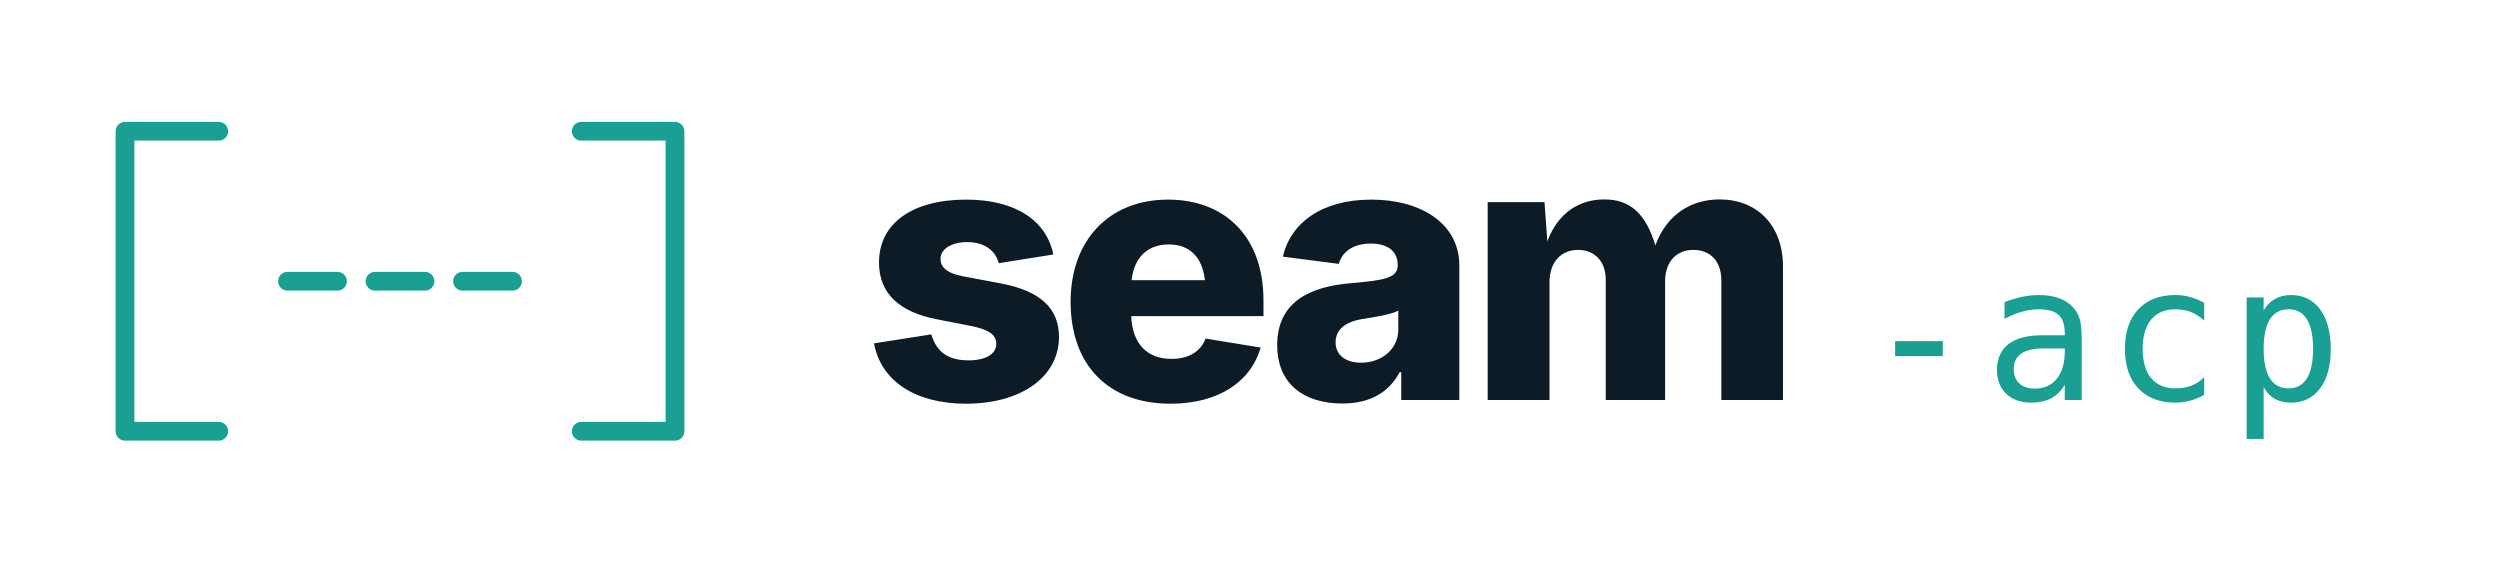
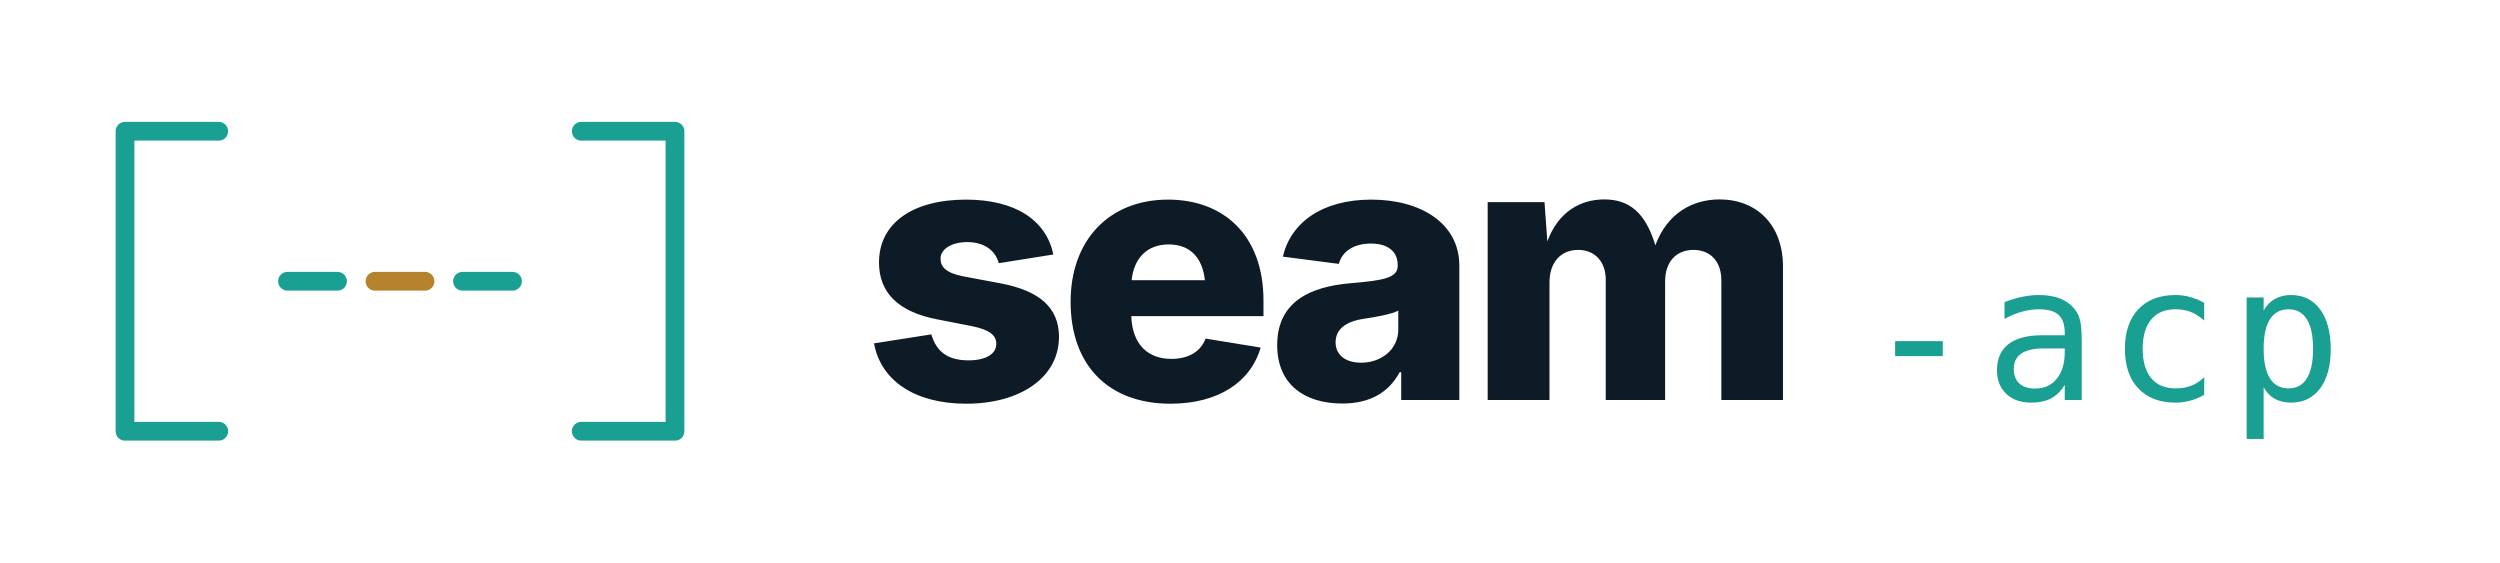
<svg xmlns="http://www.w3.org/2000/svg" viewBox="0 0 400 90" width="400" height="90" role="img" aria-label="seam-acp">
  <g transform="translate(20, 45)">
    <g fill="none" stroke="#1AA093" stroke-width="3" stroke-linecap="round" stroke-linejoin="round">
      <path d="M15 -24 L0 -24 L0 24 L15 24" />
      <line x1="26" y1="0" x2="34" y2="0" />
-       <line x1="40" y1="0" x2="48" y2="0" />
+       <line x1="40" y1="0" x2="48" y2="0" stroke="#B5822E" />
      <line x1="54" y1="0" x2="62" y2="0" />
      <path d="M73 -24 L88 -24 L88 24 L73 24" />
    </g>
    <text x="118" y="19" font-family="'Syne','Inter','Helvetica Neue',Arial,sans-serif" font-weight="800" font-size="58" fill="#0D1B27" letter-spacing="-2">seam</text>
    <text x="278" y="19" font-family="'IBM Plex Mono',ui-monospace,'SF Mono',Menlo,Consolas,monospace" font-weight="300" font-size="30" fill="#1AA093" letter-spacing="1.5">-acp</text>
  </g>
</svg>
